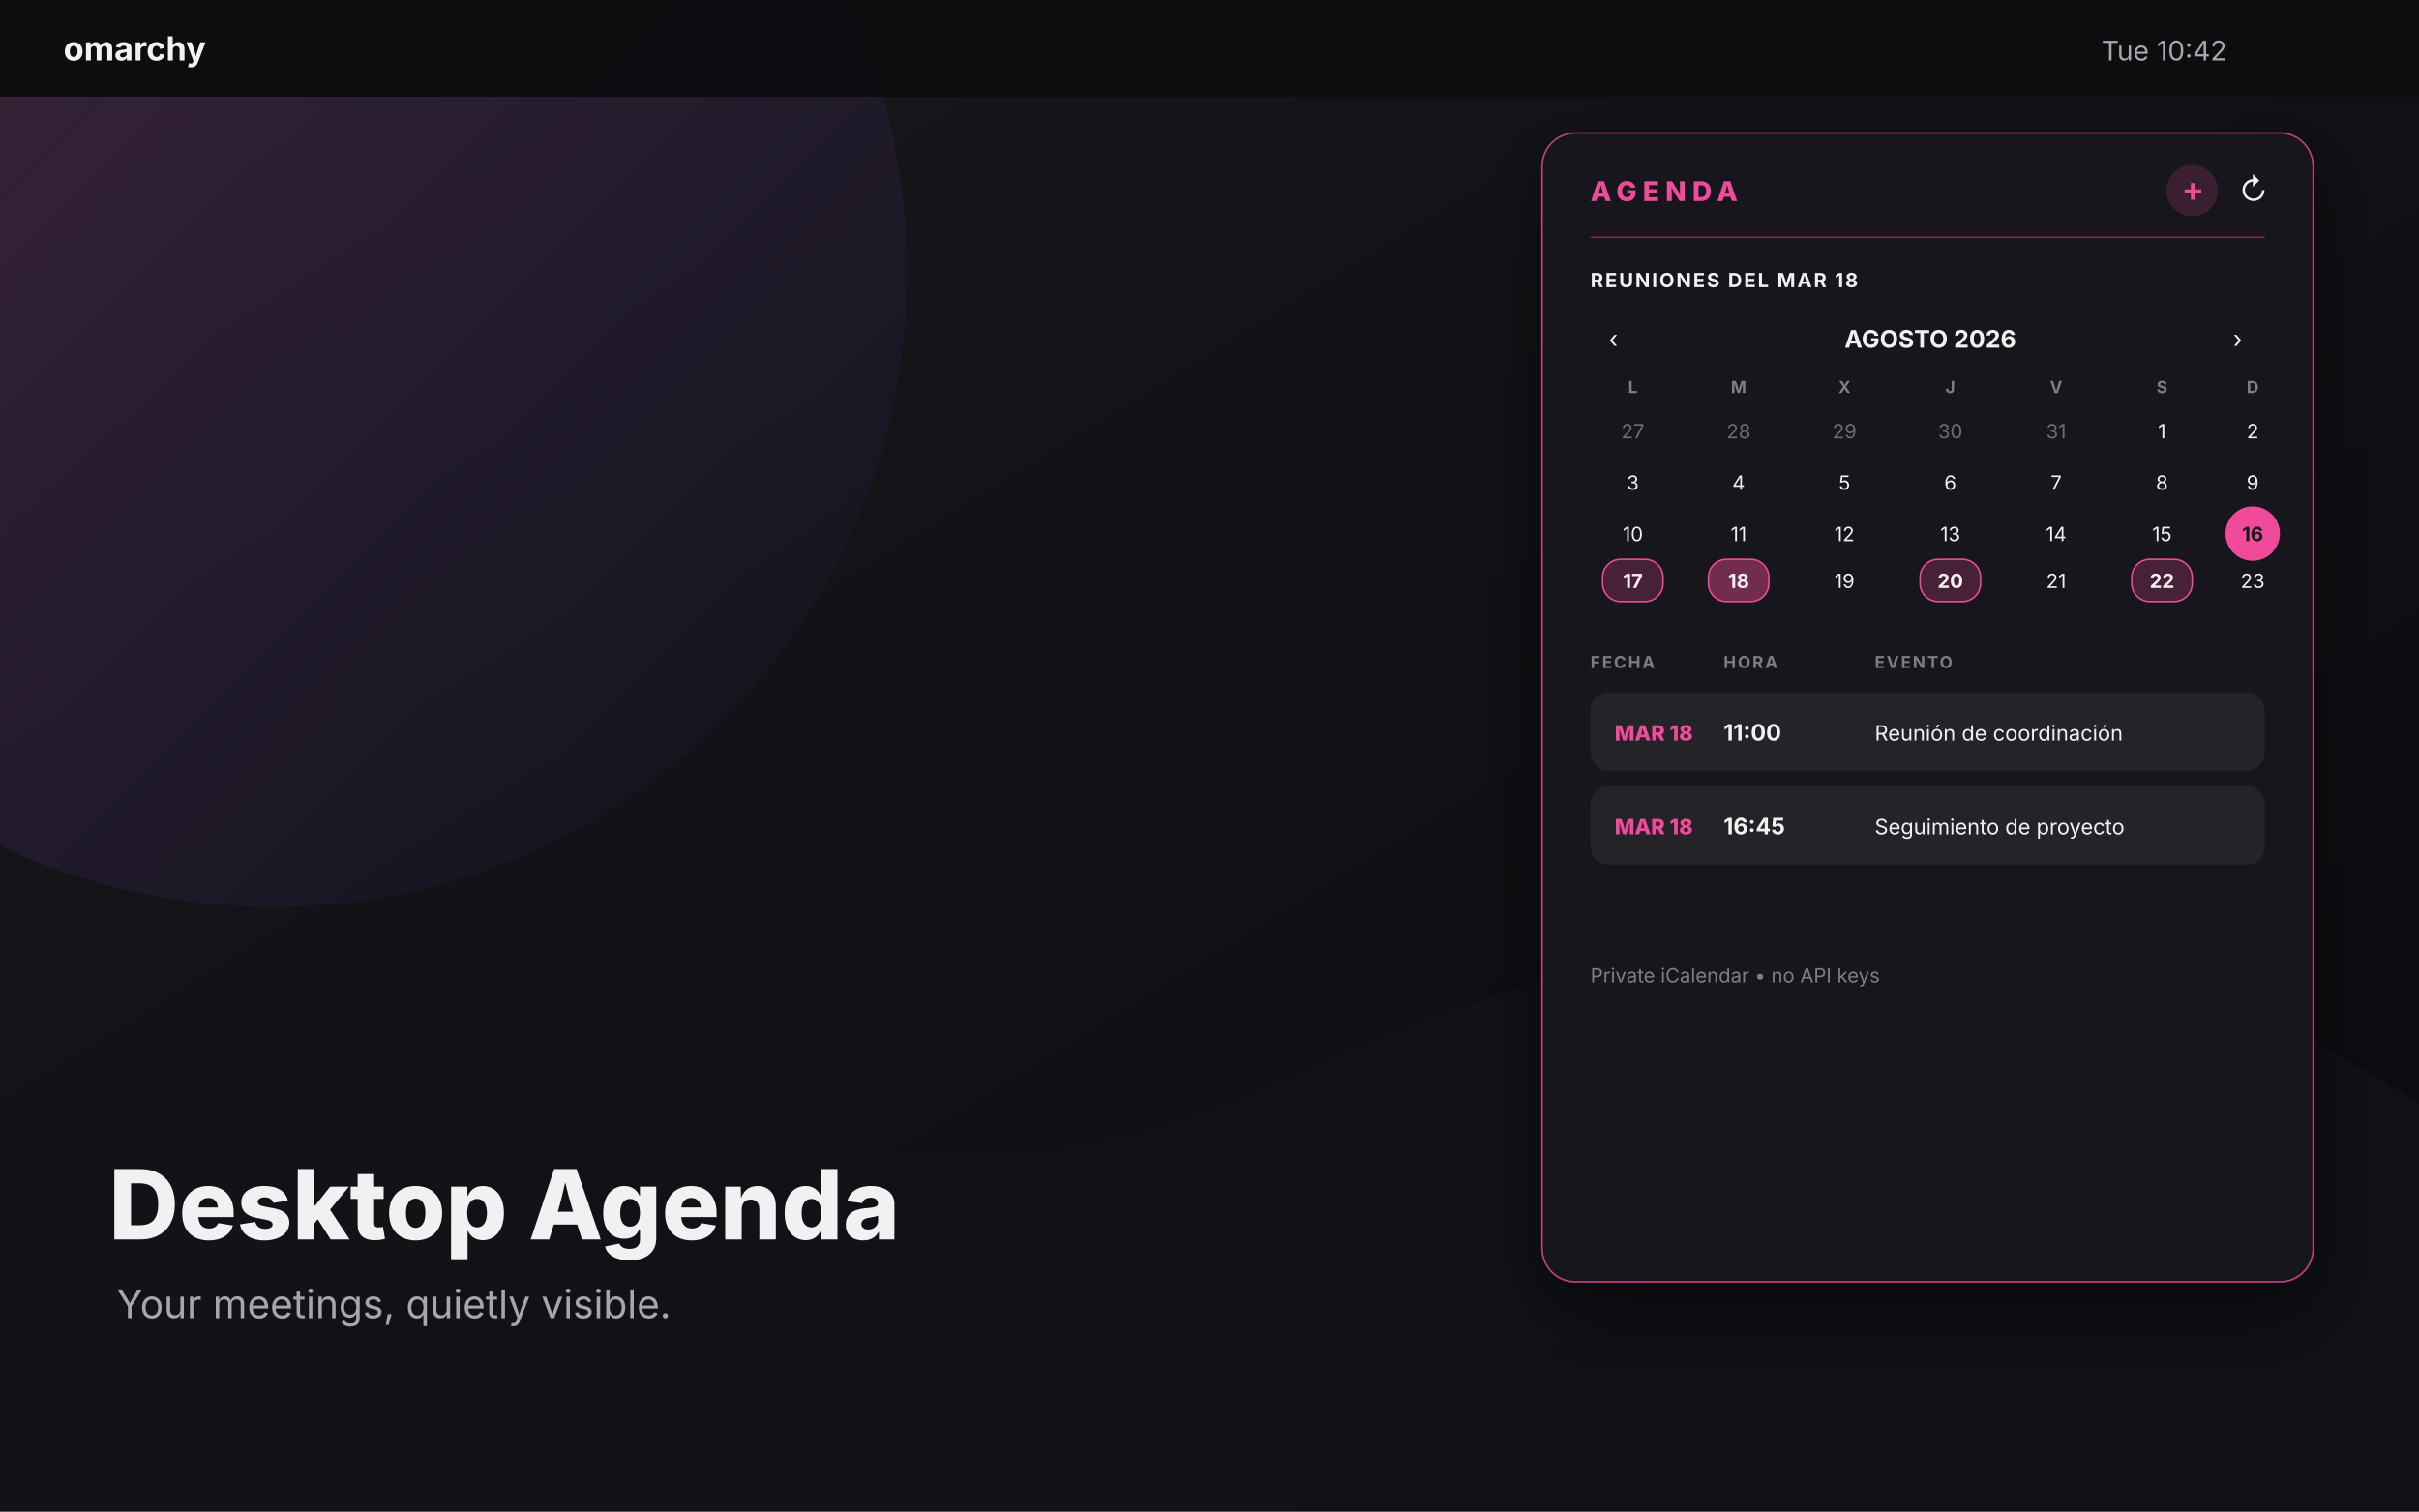
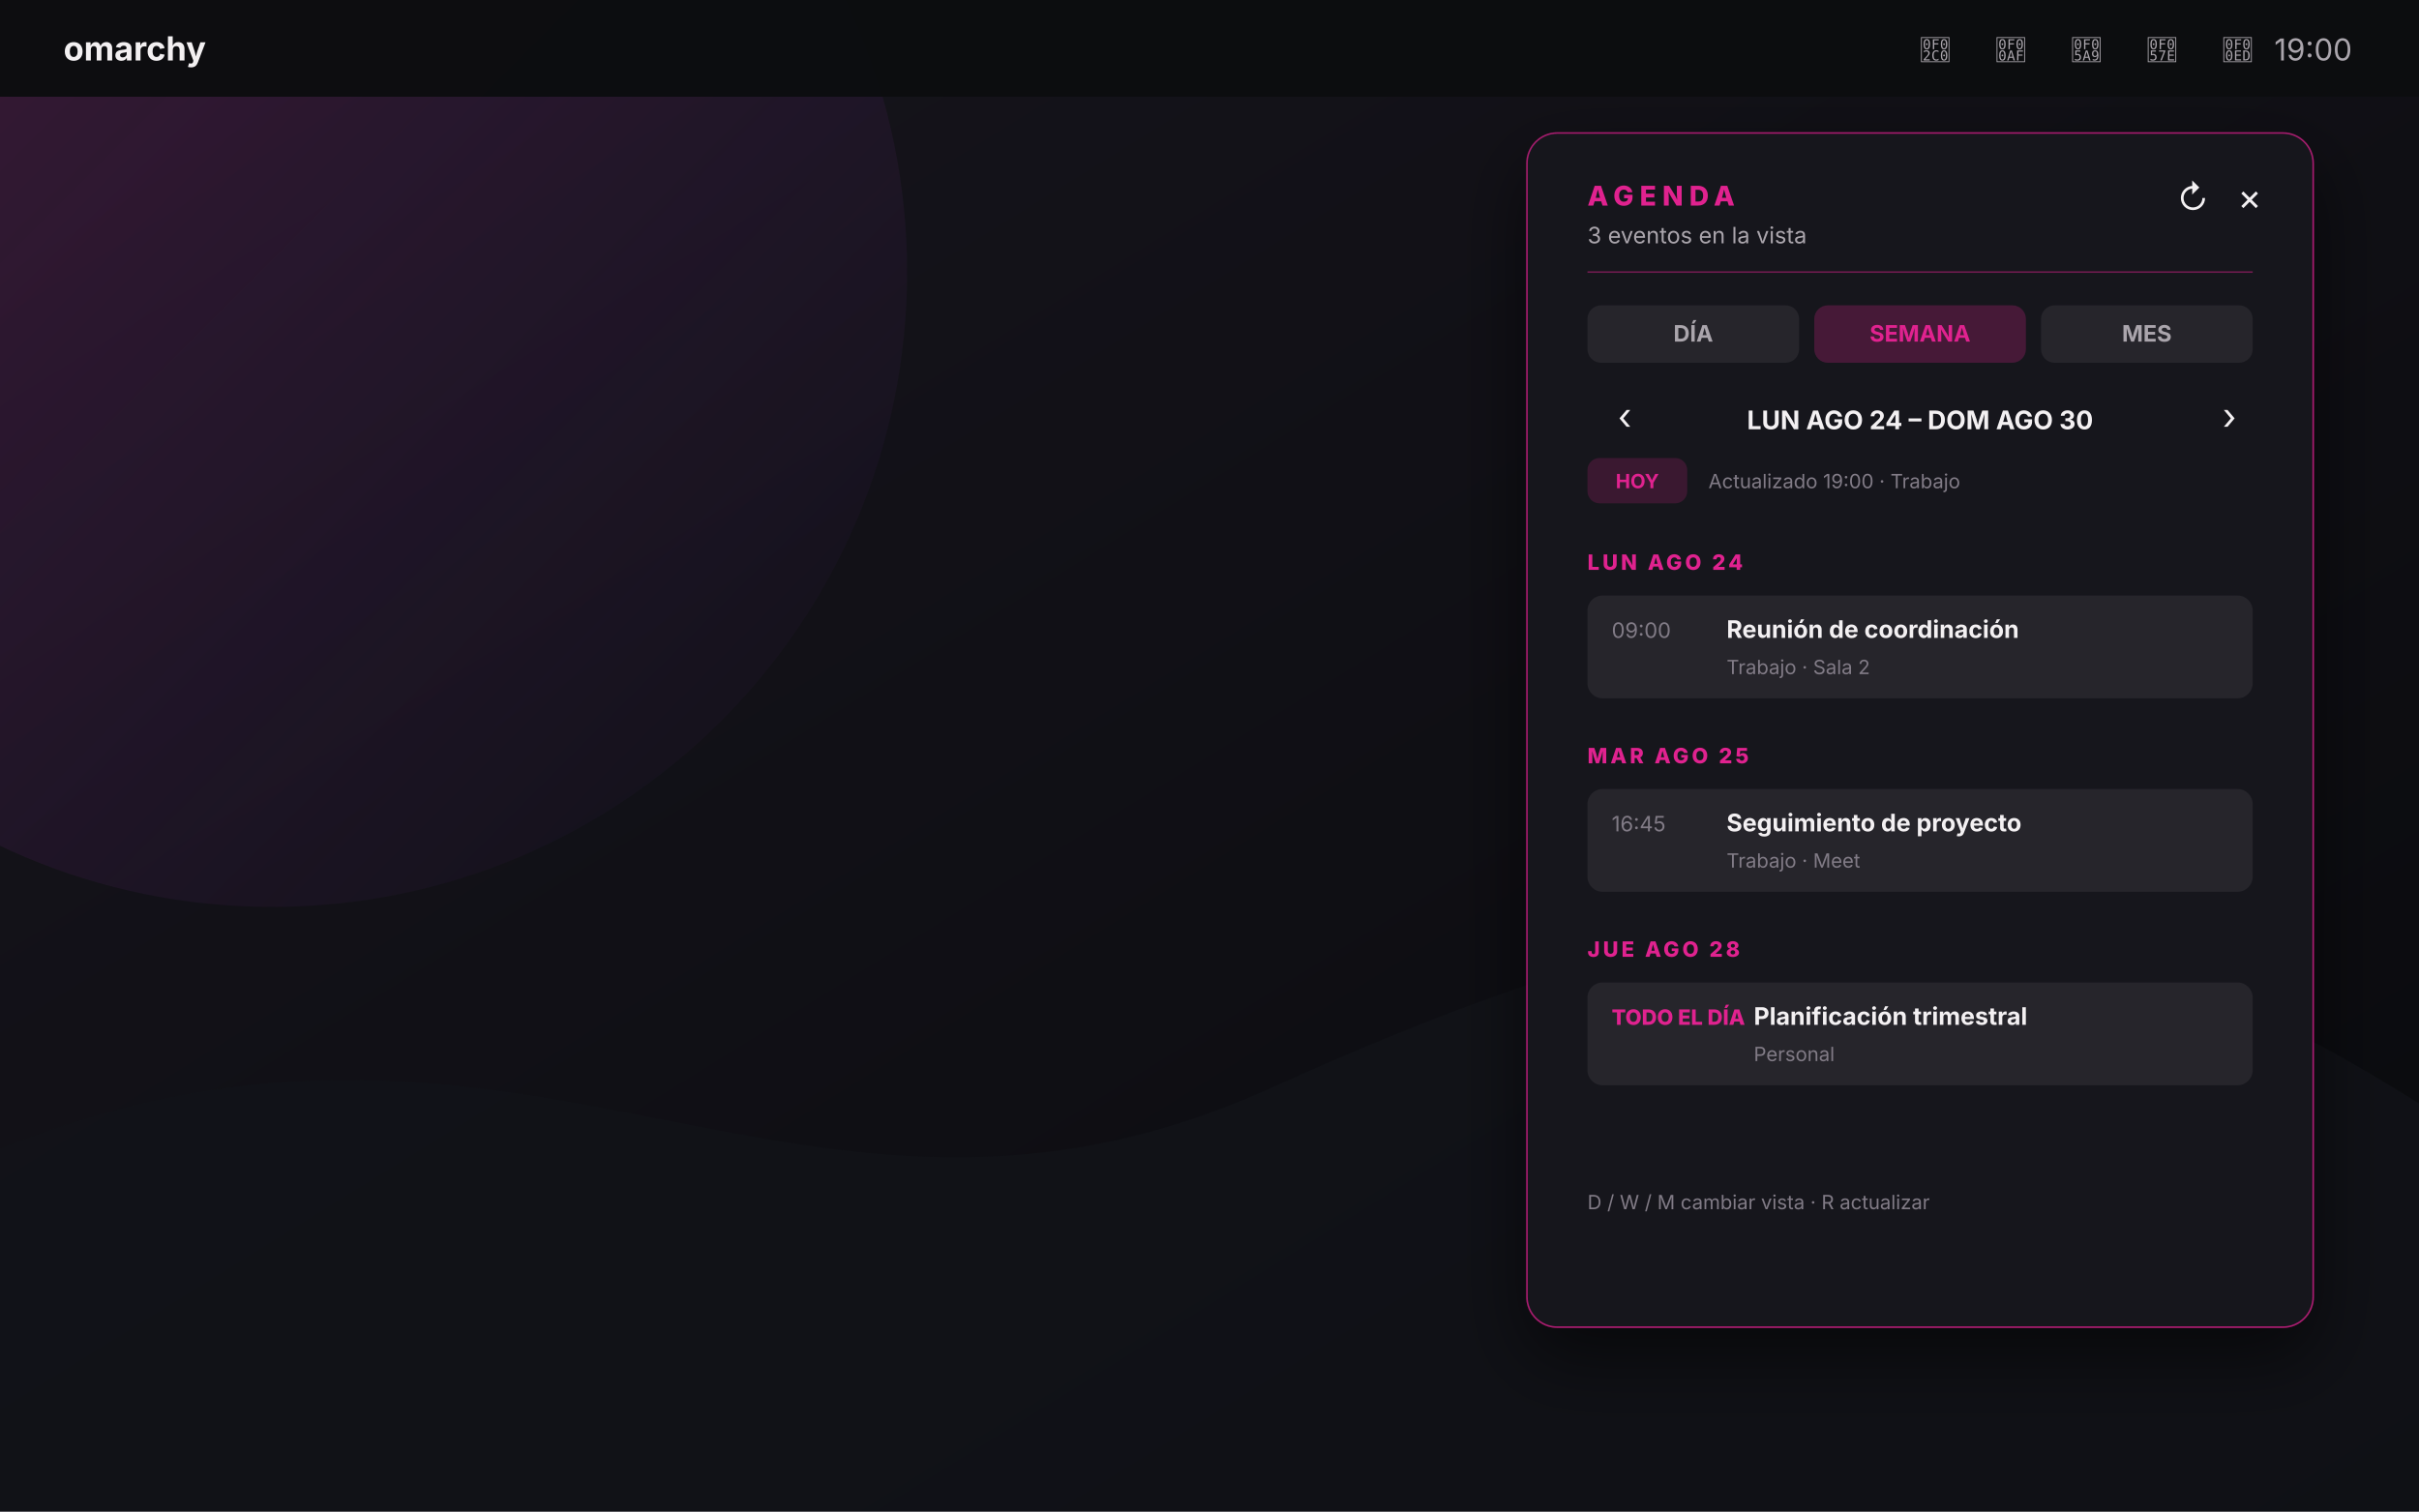
<svg xmlns="http://www.w3.org/2000/svg" width="1600" height="1000" viewBox="0 0 1600 1000" role="img" aria-labelledby="title desc">
  <defs>
    <linearGradient id="desk" x1="0" y1="0" x2="1" y2="1">
-       <stop offset="0" stop-color="#17191d" />
+       <stop offset="0" stop-color="#17151d" />
      <stop offset="1" stop-color="#090a0d" />
    </linearGradient>
    <linearGradient id="glow" x1="0" y1="0" x2="1" y2="1">
-       <stop offset="0" stop-color="#f04b9a" stop-opacity=".25" />
-       <stop offset="1" stop-color="#7a4cff" stop-opacity="0" />
+       <stop offset="0" stop-color="#e0228f" stop-opacity=".26" />
+       <stop offset="1" stop-color="#6736b8" stop-opacity="0" />
    </linearGradient>
    <filter id="shadow" x="-30%" y="-30%" width="160%" height="160%">
      <feDropShadow dx="0" dy="20" stdDeviation="24" flood-color="#000" flood-opacity=".55" />
    </filter>
  </defs>
  <rect width="1600" height="1000" fill="url(#desk)" />
  <circle cx="180" cy="180" r="420" fill="url(#glow)" />
  <path d="M0 760 C350 620 530 860 840 720 S1330 560 1600 730 V1000 H0Z" fill="#111318" opacity=".75" />
-   <rect x="0" y="0" width="1600" height="64" fill="#0b0c0f" opacity=".96" />
+   <rect width="1600" height="64" fill="#0b0c0f" opacity=".96" />
  <text x="42" y="40" fill="#f3f0f2" font-family="Inter, sans-serif" font-size="22" font-weight="700">omarchy</text>
-   <text x="1390" y="40" fill="#aaa5ac" font-family="Inter, sans-serif" font-size="18">Tue 10:42</text>
-   <rect x="1020" y="88" width="510" height="760" rx="22" fill="#17191d" stroke="#f04b9a" stroke-opacity=".8" filter="url(#shadow)" />
-   <text x="1052" y="133" fill="#f04b9a" font-family="Inter, sans-serif" font-size="18" font-weight="800" letter-spacing="4">AGENDA</text>
-   <circle cx="1450" cy="126" r="17" fill="#f04b9a" fill-opacity=".16" />
-   <text x="1443" y="133" fill="#f04b9a" font-family="Inter, sans-serif" font-size="22" font-weight="700">+</text>
-   <text x="1481" y="133" fill="#f3f0f2" font-family="Inter, sans-serif" font-size="20">↻</text>
-   <line x1="1052" y1="157" x2="1498" y2="157" stroke="#f04b9a" stroke-opacity=".45" />
-   <text x="1052" y="190" fill="#f3f0f2" font-family="Inter, sans-serif" font-size="13" font-weight="700" letter-spacing="1.2">REUNIONES DEL MAR 18</text>
-   <text x="1064" y="230" fill="#f3f0f2" font-family="Inter, sans-serif" font-size="16">‹</text>
-   <text x="1220" y="230" fill="#f3f0f2" font-family="Inter, sans-serif" font-size="16" font-weight="700">AGOSTO 2026</text>
-   <text x="1477" y="230" fill="#f3f0f2" font-family="Inter, sans-serif" font-size="16">›</text>
-   <g fill="#817b86" font-family="Inter, sans-serif" font-size="11" font-weight="700" text-anchor="middle">
-     <text x="1080" y="260">L</text>
-     <text x="1150" y="260">M</text>
-     <text x="1220" y="260">X</text>
-     <text x="1290" y="260">J</text>
-     <text x="1360" y="260">V</text>
-     <text x="1430" y="260">S</text>
-     <text x="1490" y="260">D</text>
+   <g fill="#aaa5ac" font-family="Inter, sans-serif" font-size="20" text-anchor="middle">
+     <text x="1280" y="40">󰋀</text>
+     <text x="1330" y="40">󰂯</text>
+     <text x="1380" y="40">󰖩</text>
+     <text x="1430" y="40">󰕾</text>
+     <text x="1480" y="40">󰃭</text>
+     <text x="1530" y="40">19:00</text>
  </g>
-   <g font-family="Inter, sans-serif" font-size="13" text-anchor="middle">
-     <g fill="#706b74">
-       <text x="1080" y="290">27</text>
-       <text x="1150" y="290">28</text>
-       <text x="1220" y="290">29</text>
-       <text x="1290" y="290">30</text>
-       <text x="1360" y="290">31</text>
-     </g>
-     <text x="1430" y="290" fill="#f3f0f2">1</text>
-     <text x="1490" y="290" fill="#f3f0f2">2</text>
-     <text x="1080" y="324" fill="#f3f0f2">3</text>
-     <text x="1150" y="324" fill="#f3f0f2">4</text>
-     <text x="1220" y="324" fill="#f3f0f2">5</text>
-     <text x="1290" y="324" fill="#f3f0f2">6</text>
-     <text x="1360" y="324" fill="#f3f0f2">7</text>
-     <text x="1430" y="324" fill="#f3f0f2">8</text>
-     <text x="1490" y="324" fill="#f3f0f2">9</text>
-     <text x="1080" y="358" fill="#f3f0f2">10</text>
-     <text x="1150" y="358" fill="#f3f0f2">11</text>
-     <text x="1220" y="358" fill="#f3f0f2">12</text>
-     <text x="1290" y="358" fill="#f3f0f2">13</text>
-     <text x="1360" y="358" fill="#f3f0f2">14</text>
-     <text x="1430" y="358" fill="#f3f0f2">15</text>
-     <circle cx="1490" cy="353" r="18" fill="#f04b9a" />
-     <text x="1490" y="358" fill="#17191d" font-weight="700">16</text>
-     <rect x="1060" y="370" width="40" height="28" rx="12" fill="#f04b9a" fill-opacity=".22" stroke="#f04b9a" />
-     <text x="1080" y="389" fill="#f3f0f2" font-weight="700">17</text>
-     <rect x="1130" y="370" width="40" height="28" rx="12" fill="#f04b9a" fill-opacity=".42" stroke="#f04b9a" />
-     <text x="1150" y="389" fill="#f3f0f2" font-weight="700">18</text>
-     <text x="1220" y="389" fill="#f3f0f2">19</text>
-     <rect x="1270" y="370" width="40" height="28" rx="12" fill="#f04b9a" fill-opacity=".22" stroke="#f04b9a" />
-     <text x="1290" y="389" fill="#f3f0f2" font-weight="700">20</text>
-     <text x="1360" y="389" fill="#f3f0f2">21</text>
-     <rect x="1410" y="370" width="40" height="28" rx="12" fill="#f04b9a" fill-opacity=".22" stroke="#f04b9a" />
-     <text x="1430" y="389" fill="#f3f0f2" font-weight="700">22</text>
-     <text x="1490" y="389" fill="#f3f0f2">23</text>
+   <rect x="1010" y="88" width="520" height="790" rx="20" fill="#17161e" stroke="#e0228f" stroke-opacity=".72" filter="url(#shadow)" />
+   <text x="1050" y="136" fill="#e0228f" font-family="Inter, sans-serif" font-size="18" font-weight="800" letter-spacing="4">AGENDA</text>
+   <text x="1050" y="161" fill="#aaa5ac" font-family="Inter, sans-serif" font-size="15">3 eventos en la vista</text>
+   <text x="1440" y="139" fill="#f3f0f2" font-family="Inter, sans-serif" font-size="22">↻</text>
+   <text x="1480" y="139" fill="#f3f0f2" font-family="Inter, sans-serif" font-size="24">×</text>
+   <line x1="1050" y1="180" x2="1490" y2="180" stroke="#e0228f" stroke-opacity=".45" />
+   <g font-family="Inter, sans-serif" font-size="15" font-weight="700" text-anchor="middle">
+     <rect x="1050" y="202" width="140" height="38" rx="9" fill="#f3f0f2" fill-opacity=".07" />
+     <text x="1120" y="226" fill="#aaa5ac">DÍA</text>
+     <rect x="1200" y="202" width="140" height="38" rx="9" fill="#e0228f" fill-opacity=".24" />
+     <text x="1270" y="226" fill="#e0228f">SEMANA</text>
+     <rect x="1350" y="202" width="140" height="38" rx="9" fill="#f3f0f2" fill-opacity=".07" />
+     <text x="1420" y="226" fill="#aaa5ac">MES</text>
  </g>
-   <text x="1052" y="442" fill="#817b86" font-family="Inter, sans-serif" font-size="11" font-weight="700" letter-spacing="1.2">FECHA</text>
-   <text x="1140" y="442" fill="#817b86" font-family="Inter, sans-serif" font-size="11" font-weight="700" letter-spacing="1.2">HORA</text>
-   <text x="1240" y="442" fill="#817b86" font-family="Inter, sans-serif" font-size="11" font-weight="700" letter-spacing="1.2">EVENTO</text>
+   <text x="1070" y="284" fill="#f3f0f2" font-family="Inter, sans-serif" font-size="24">‹</text>
+   <text x="1270" y="284" fill="#f3f0f2" font-family="Inter, sans-serif" font-size="17" font-weight="700" text-anchor="middle">LUN AGO 24 – DOM AGO 30</text>
+   <text x="1470" y="284" fill="#f3f0f2" font-family="Inter, sans-serif" font-size="24">›</text>
+   <rect x="1050" y="303" width="66" height="30" rx="8" fill="#e0228f" fill-opacity=".18" />
+   <text x="1083" y="323" fill="#e0228f" font-family="Inter, sans-serif" font-size="13" font-weight="700" text-anchor="middle">HOY</text>
+   <text x="1130" y="323" fill="#817b86" font-family="Inter, sans-serif" font-size="13">Actualizado 19:00 · Trabajo</text>
+   <text x="1050" y="377" fill="#e0228f" font-family="Inter, sans-serif" font-size="14" font-weight="800" letter-spacing="2">LUN AGO 24</text>
  <g font-family="Inter, sans-serif">
-     <rect x="1052" y="458" width="446" height="52" rx="12" fill="#f3f0f2" fill-opacity=".06" />
-     <text x="1068" y="490" fill="#f04b9a" font-size="14" font-weight="800">MAR 18</text>
-     <text x="1140" y="490" fill="#f3f0f2" font-size="15" font-weight="700">11:00</text>
-     <text x="1240" y="490" fill="#f3f0f2" font-size="14">Reunión de coordinación</text>
-     <rect x="1052" y="520" width="446" height="52" rx="12" fill="#f3f0f2" fill-opacity=".06" />
-     <text x="1068" y="552" fill="#f04b9a" font-size="14" font-weight="800">MAR 18</text>
-     <text x="1140" y="552" fill="#f3f0f2" font-size="15" font-weight="700">16:45</text>
-     <text x="1240" y="552" fill="#f3f0f2" font-size="14">Seguimiento de proyecto</text>
+     <rect x="1050" y="394" width="440" height="68" rx="10" fill="#f3f0f2" fill-opacity=".07" />
+     <text x="1066" y="422" fill="#817b86" font-size="14">09:00</text>
+     <text x="1142" y="422" fill="#f3f0f2" font-size="16" font-weight="700">Reunión de coordinación</text>
+     <text x="1142" y="446" fill="#817b86" font-size="13">Trabajo · Sala 2</text>
  </g>
-   <text x="1052" y="650" fill="#817b86" font-family="Inter, sans-serif" font-size="13">Private iCalendar • no API keys</text>
-   <text x="72" y="820" fill="#f3f0f2" font-family="Inter, sans-serif" font-size="64" font-weight="800">Desktop Agenda</text>
-   <text x="77" y="872" fill="#aaa5ac" font-family="Inter, sans-serif" font-size="26">Your meetings, quietly visible.</text>
+   <text x="1050" y="505" fill="#e0228f" font-family="Inter, sans-serif" font-size="14" font-weight="800" letter-spacing="2">MAR AGO 25</text>
+   <g font-family="Inter, sans-serif">
+     <rect x="1050" y="522" width="440" height="68" rx="10" fill="#f3f0f2" fill-opacity=".07" />
+     <text x="1066" y="550" fill="#817b86" font-size="14">16:45</text>
+     <text x="1142" y="550" fill="#f3f0f2" font-size="16" font-weight="700">Seguimiento de proyecto</text>
+     <text x="1142" y="574" fill="#817b86" font-size="13">Trabajo · Meet</text>
+   </g>
+   <text x="1050" y="633" fill="#e0228f" font-family="Inter, sans-serif" font-size="14" font-weight="800" letter-spacing="2">JUE AGO 28</text>
+   <g font-family="Inter, sans-serif">
+     <rect x="1050" y="650" width="440" height="68" rx="10" fill="#f3f0f2" fill-opacity=".07" />
+     <text x="1066" y="678" fill="#e0228f" font-size="14" font-weight="800">TODO EL DÍA</text>
+     <text x="1160" y="678" fill="#f3f0f2" font-size="16" font-weight="700">Planificación trimestral</text>
+     <text x="1160" y="702" fill="#817b86" font-size="13">Personal</text>
+   </g>
+   <text x="1050" y="800" fill="#817b86" font-family="Inter, sans-serif" font-size="13">D / W / M cambiar vista · R actualizar</text>
</svg>
